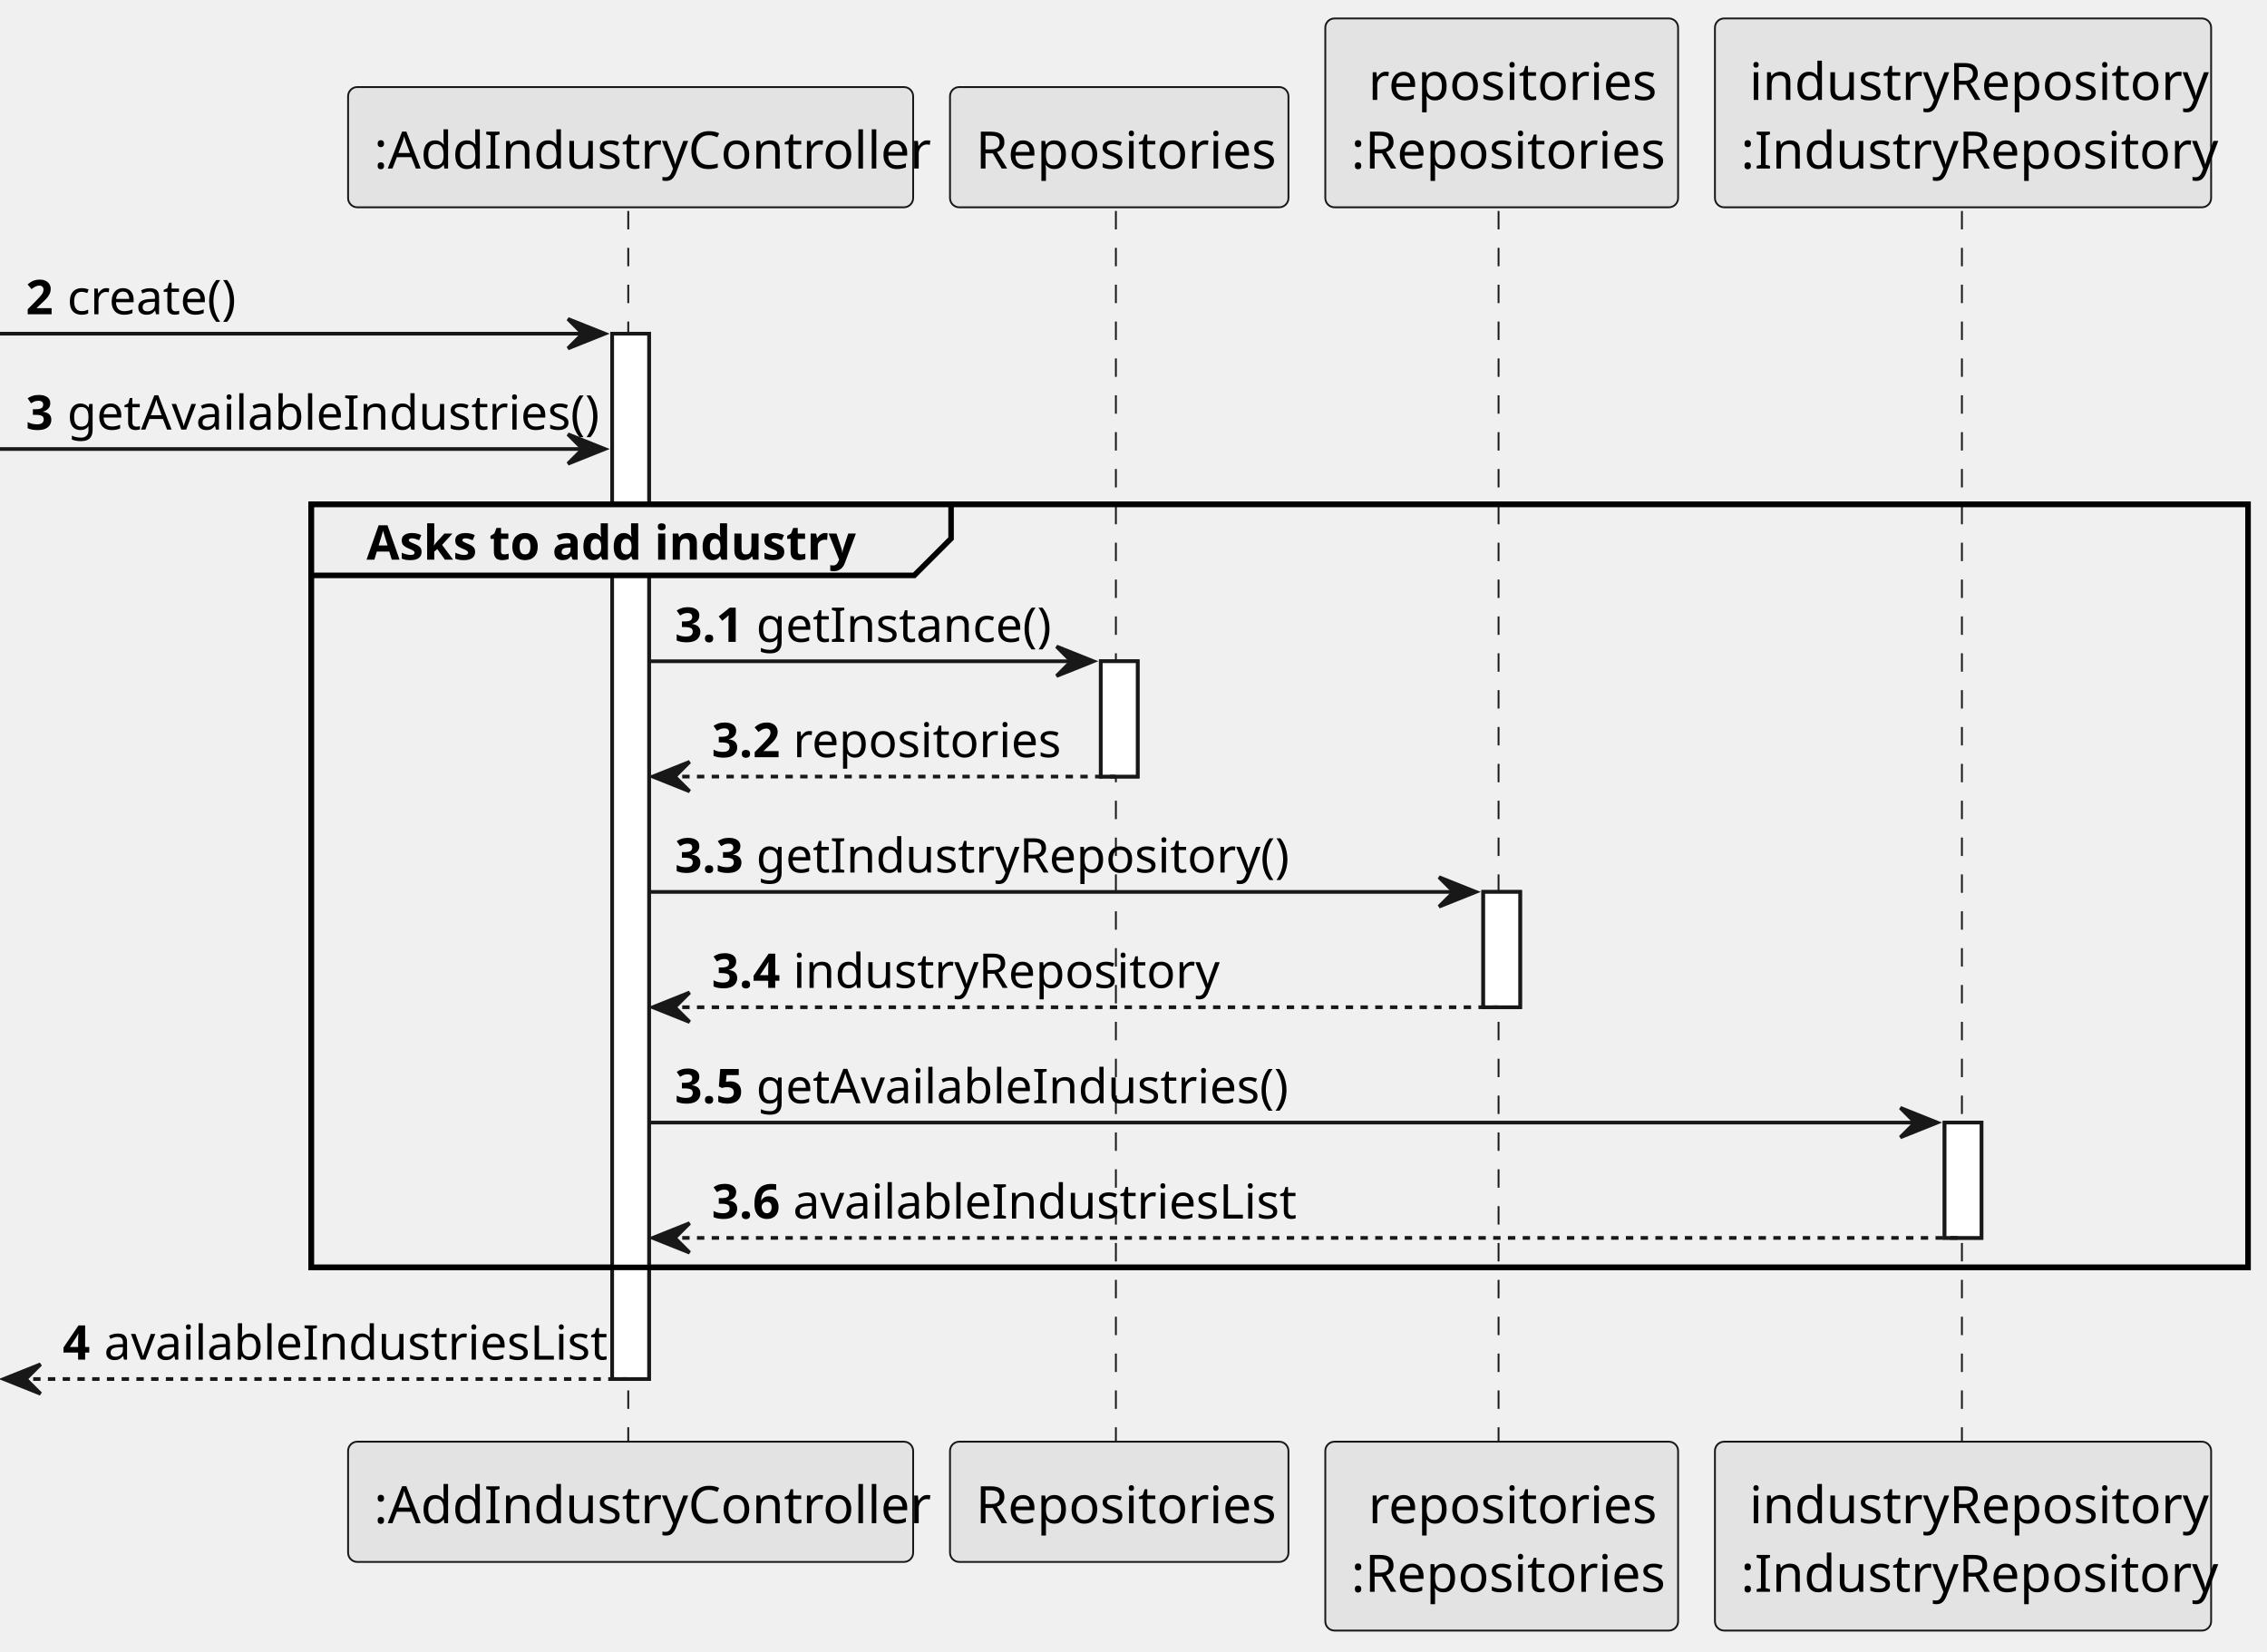
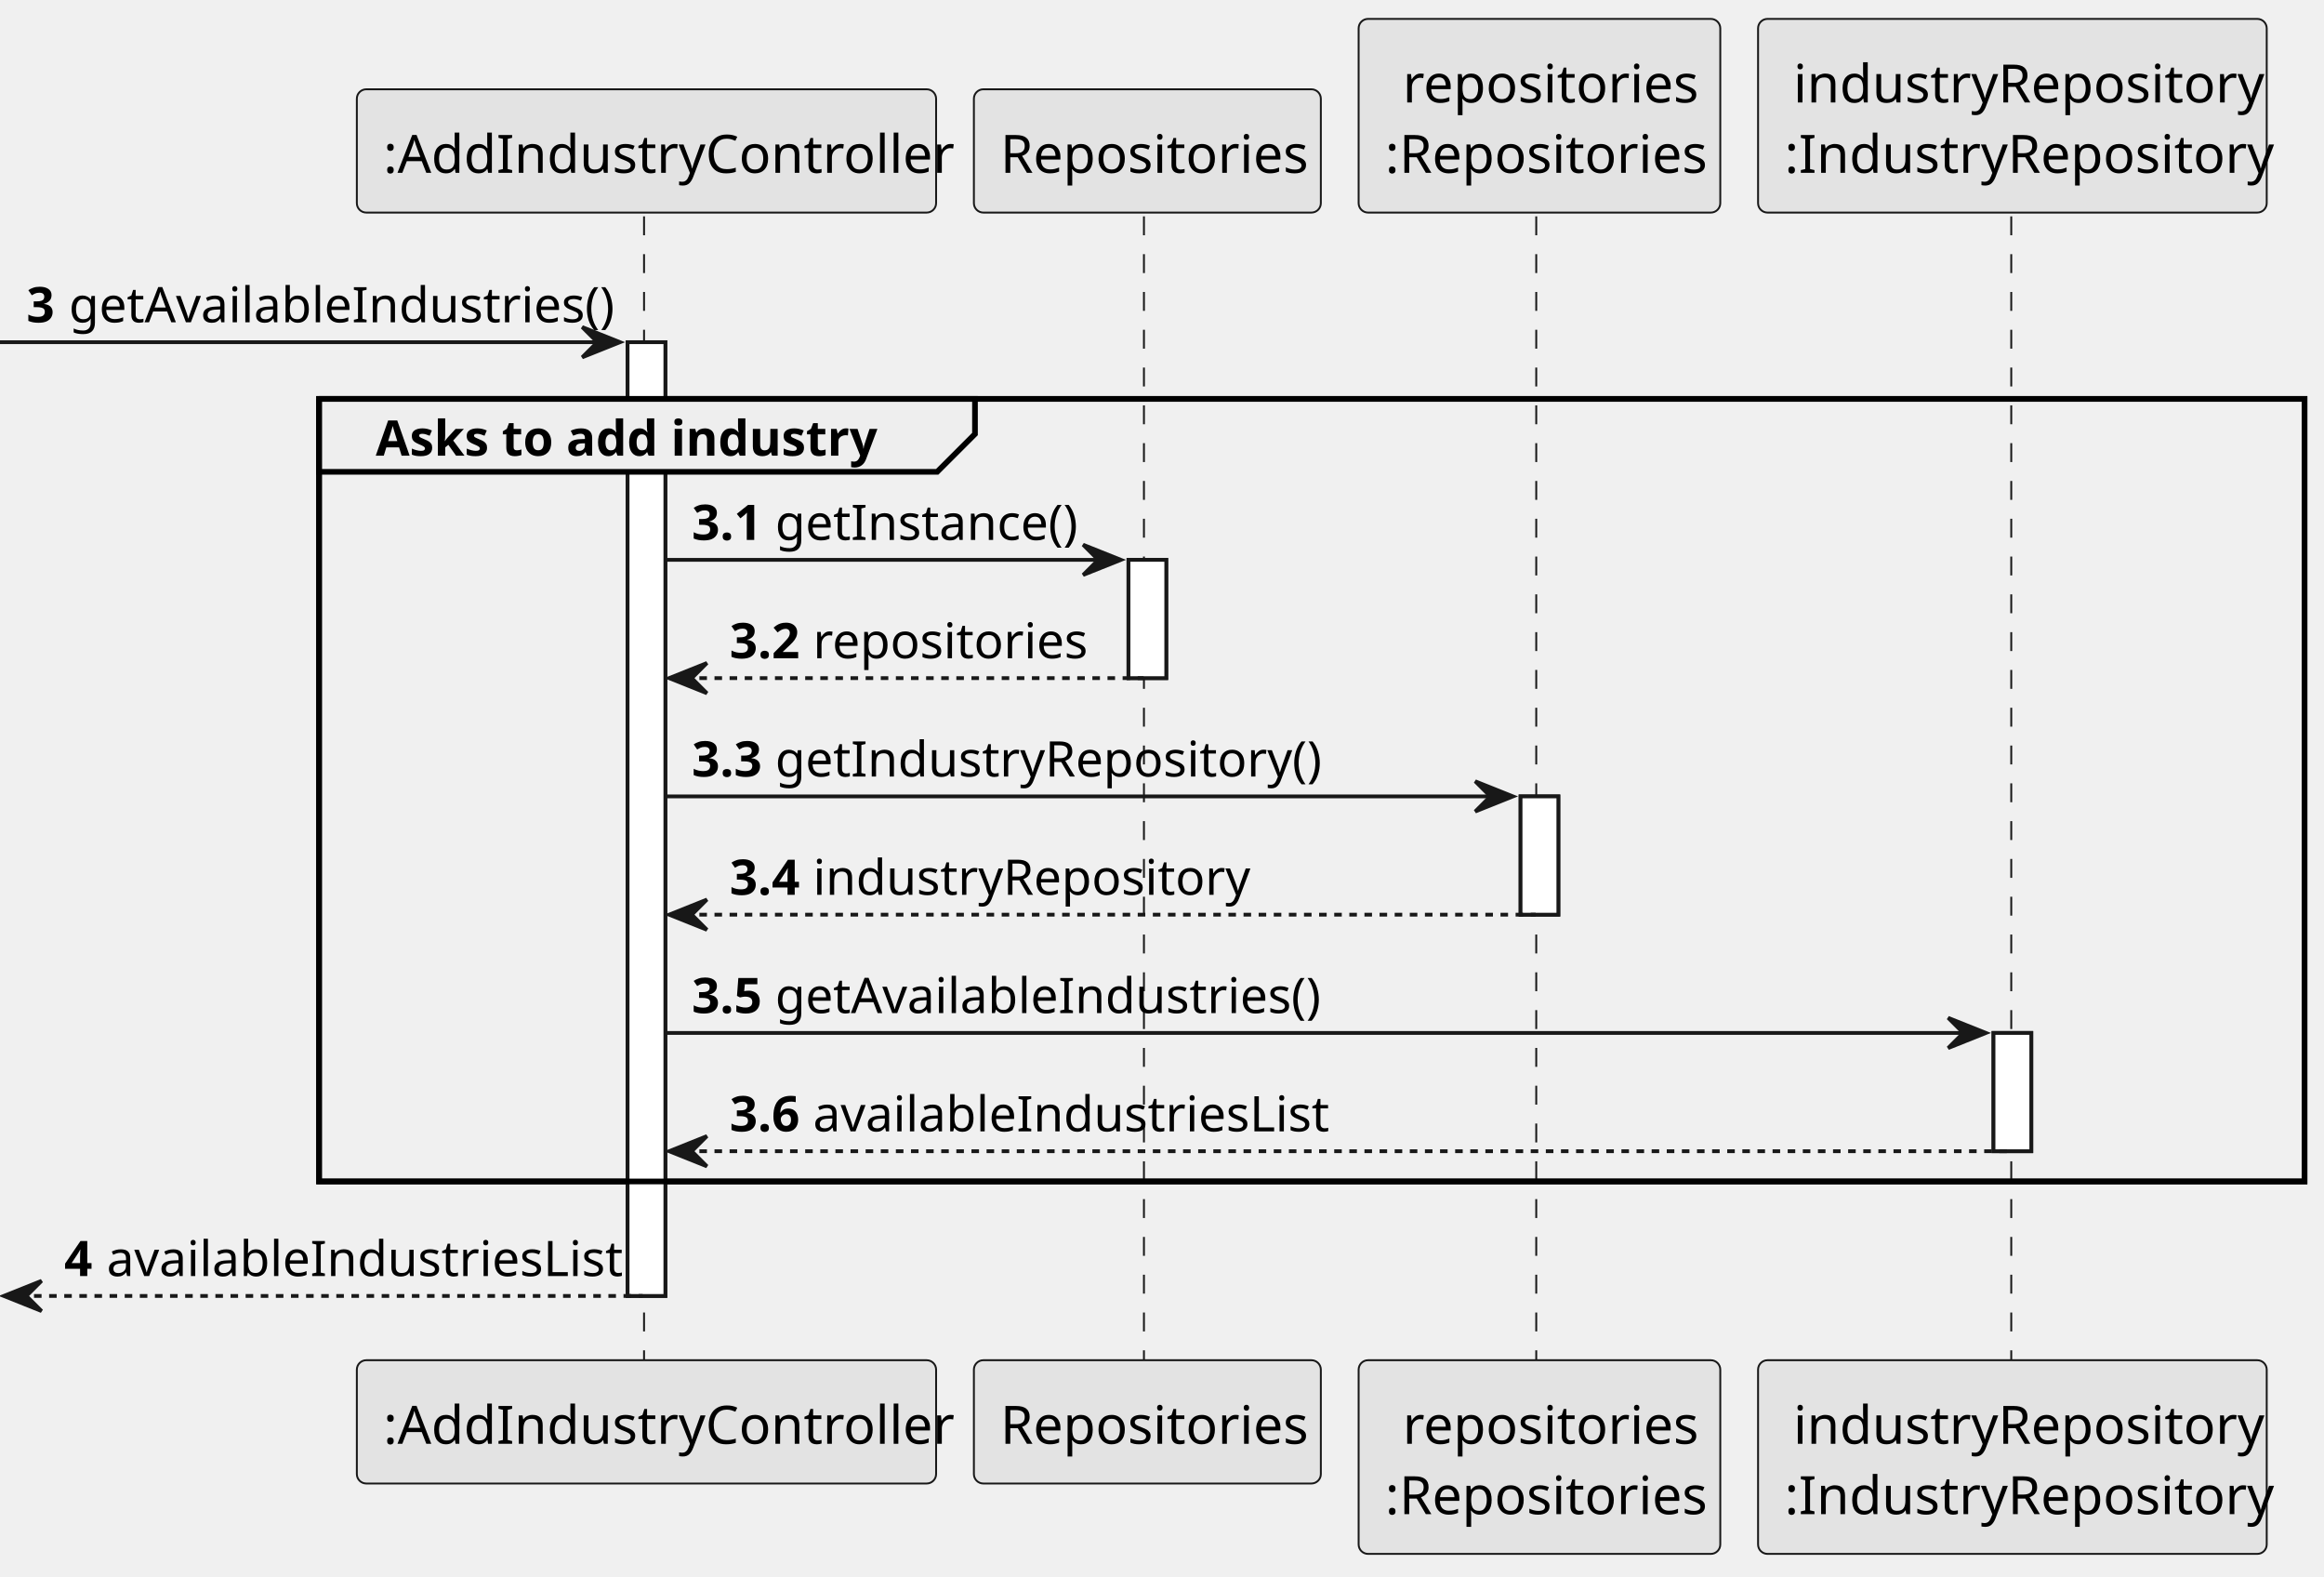
- <svg xmlns="http://www.w3.org/2000/svg" contentStyleType="text/css" height="448px" preserveAspectRatio="none" style="width:615px;height:448px;background:#FFFFFF;" version="1.1" viewBox="0 0 615 448" width="615px" zoomAndPan="magnify">
+ <svg xmlns="http://www.w3.org/2000/svg" contentStyleType="text/css" height="417px" preserveAspectRatio="none" style="width:615px;height:417px;background:#FFFFFF;" version="1.1" viewBox="0 0 615 417" width="615px" zoomAndPan="magnify">
  <defs />
  <g>
-     <rect fill="#FFFFFF" height="283.619" style="stroke:#181818;stroke-width:1.0;" width="10" x="166.076" y="90.533" />
-     <rect fill="#FFFFFF" height="31.291" style="stroke:#181818;stroke-width:1.0;" width="10" x="298.627" y="179.406" />
-     <rect fill="#FFFFFF" height="31.291" style="stroke:#181818;stroke-width:1.0;" width="10" x="402.386" y="241.988" />
-     <rect fill="#FFFFFF" height="31.291" style="stroke:#181818;stroke-width:1.0;" width="10" x="527.54" y="304.57" />
-     <rect fill="none" height="207.037" style="stroke:#000000;stroke-width:1.5;" width="525.412" x="84.432" y="136.824" />
-     <line style="stroke:#181818;stroke-width:0.5;stroke-dasharray:5.0,5.0;" x1="170.432" x2="170.432" y1="57.242" y2="392.152" />
-     <line style="stroke:#181818;stroke-width:0.5;stroke-dasharray:5.0,5.0;" x1="302.721" x2="302.721" y1="57.242" y2="392.152" />
-     <line style="stroke:#181818;stroke-width:0.5;stroke-dasharray:5.0,5.0;" x1="406.534" x2="406.534" y1="57.242" y2="392.152" />
-     <line style="stroke:#181818;stroke-width:0.5;stroke-dasharray:5.0,5.0;" x1="532.237" x2="532.237" y1="57.242" y2="392.152" />
+     <rect fill="#FFFFFF" height="252.328" style="stroke:#181818;stroke-width:1.0;" width="10" x="166.076" y="90.533" />
+     <rect fill="#FFFFFF" height="31.291" style="stroke:#181818;stroke-width:1.0;" width="10" x="298.627" y="148.115" />
+     <rect fill="#FFFFFF" height="31.291" style="stroke:#181818;stroke-width:1.0;" width="10" x="402.386" y="210.697" />
+     <rect fill="#FFFFFF" height="31.291" style="stroke:#181818;stroke-width:1.0;" width="10" x="527.54" y="273.279" />
+     <rect fill="none" height="207.037" style="stroke:#000000;stroke-width:1.5;" width="525.412" x="84.432" y="105.533" />
+     <line style="stroke:#181818;stroke-width:0.5;stroke-dasharray:5.0,5.0;" x1="170.432" x2="170.432" y1="57.242" y2="360.861" />
+     <line style="stroke:#181818;stroke-width:0.5;stroke-dasharray:5.0,5.0;" x1="302.721" x2="302.721" y1="57.242" y2="360.861" />
+     <line style="stroke:#181818;stroke-width:0.5;stroke-dasharray:5.0,5.0;" x1="406.534" x2="406.534" y1="57.242" y2="360.861" />
+     <line style="stroke:#181818;stroke-width:0.5;stroke-dasharray:5.0,5.0;" x1="532.237" x2="532.237" y1="57.242" y2="360.861" />
    <rect fill="#E3E3E3" height="32.621" rx="2.5" ry="2.5" style="stroke:#181818;stroke-width:0.5;" width="153.289" x="94.432" y="23.621" />
    <text fill="#000000" font-family="sans-serif" font-size="14" lengthAdjust="spacing" textLength="139.289" x="101.432" y="45.728">:AddIndustryController</text>
-     <rect fill="#E3E3E3" height="32.621" rx="2.5" ry="2.5" style="stroke:#181818;stroke-width:0.5;" width="153.289" x="94.432" y="391.152" />
-     <text fill="#000000" font-family="sans-serif" font-size="14" lengthAdjust="spacing" textLength="139.289" x="101.432" y="413.26">:AddIndustryController</text>
+     <rect fill="#E3E3E3" height="32.621" rx="2.5" ry="2.5" style="stroke:#181818;stroke-width:0.5;" width="153.289" x="94.432" y="359.861" />
+     <text fill="#000000" font-family="sans-serif" font-size="14" lengthAdjust="spacing" textLength="139.289" x="101.432" y="381.969">:AddIndustryController</text>
    <rect fill="#E3E3E3" height="32.621" rx="2.5" ry="2.5" style="stroke:#181818;stroke-width:0.5;" width="91.814" x="257.721" y="23.621" />
    <text fill="#000000" font-family="sans-serif" font-size="14" lengthAdjust="spacing" textLength="77.814" x="264.721" y="45.728">Repositories</text>
-     <rect fill="#E3E3E3" height="32.621" rx="2.5" ry="2.5" style="stroke:#181818;stroke-width:0.5;" width="91.814" x="257.721" y="391.152" />
-     <text fill="#000000" font-family="sans-serif" font-size="14" lengthAdjust="spacing" textLength="77.814" x="264.721" y="413.26">Repositories</text>
+     <rect fill="#E3E3E3" height="32.621" rx="2.5" ry="2.5" style="stroke:#181818;stroke-width:0.5;" width="91.814" x="257.721" y="359.861" />
+     <text fill="#000000" font-family="sans-serif" font-size="14" lengthAdjust="spacing" textLength="77.814" x="264.721" y="381.969">Repositories</text>
    <rect fill="#E3E3E3" height="51.242" rx="2.5" ry="2.5" style="stroke:#181818;stroke-width:0.5;" width="95.703" x="359.534" y="5" />
    <text fill="#000000" font-family="sans-serif" font-size="14" lengthAdjust="spacing" textLength="72.365" x="371.203" y="27.107">repositories</text>
    <text fill="#000000" font-family="sans-serif" font-size="14" lengthAdjust="spacing" textLength="81.703" x="366.534" y="45.728">:Repositories</text>
-     <rect fill="#E3E3E3" height="51.242" rx="2.5" ry="2.5" style="stroke:#181818;stroke-width:0.5;" width="95.703" x="359.534" y="391.152" />
-     <text fill="#000000" font-family="sans-serif" font-size="14" lengthAdjust="spacing" textLength="72.365" x="371.203" y="413.26">repositories</text>
-     <text fill="#000000" font-family="sans-serif" font-size="14" lengthAdjust="spacing" textLength="81.703" x="366.534" y="431.881">:Repositories</text>
+     <rect fill="#E3E3E3" height="51.242" rx="2.5" ry="2.5" style="stroke:#181818;stroke-width:0.5;" width="95.703" x="359.534" y="359.861" />
+     <text fill="#000000" font-family="sans-serif" font-size="14" lengthAdjust="spacing" textLength="72.365" x="371.203" y="381.969">repositories</text>
+     <text fill="#000000" font-family="sans-serif" font-size="14" lengthAdjust="spacing" textLength="81.703" x="366.534" y="400.59">:Repositories</text>
    <rect fill="#E3E3E3" height="51.242" rx="2.5" ry="2.5" style="stroke:#181818;stroke-width:0.5;" width="134.606" x="465.237" y="5" />
    <text fill="#000000" font-family="sans-serif" font-size="14" lengthAdjust="spacing" textLength="115.938" x="474.572" y="27.107">industryRepository</text>
    <text fill="#000000" font-family="sans-serif" font-size="14" lengthAdjust="spacing" textLength="120.606" x="472.237" y="45.728">:IndustryRepository</text>
-     <rect fill="#E3E3E3" height="51.242" rx="2.5" ry="2.5" style="stroke:#181818;stroke-width:0.5;" width="134.606" x="465.237" y="391.152" />
-     <text fill="#000000" font-family="sans-serif" font-size="14" lengthAdjust="spacing" textLength="115.938" x="474.572" y="413.26">industryRepository</text>
-     <text fill="#000000" font-family="sans-serif" font-size="14" lengthAdjust="spacing" textLength="120.606" x="472.237" y="431.881">:IndustryRepository</text>
-     <rect fill="#FFFFFF" height="283.619" style="stroke:#181818;stroke-width:1.0;" width="10" x="166.076" y="90.533" />
-     <rect fill="#FFFFFF" height="31.291" style="stroke:#181818;stroke-width:1.0;" width="10" x="298.627" y="179.406" />
-     <rect fill="#FFFFFF" height="31.291" style="stroke:#181818;stroke-width:1.0;" width="10" x="402.386" y="241.988" />
-     <rect fill="#FFFFFF" height="31.291" style="stroke:#181818;stroke-width:1.0;" width="10" x="527.54" y="304.57" />
+     <rect fill="#E3E3E3" height="51.242" rx="2.5" ry="2.5" style="stroke:#181818;stroke-width:0.5;" width="134.606" x="465.237" y="359.861" />
+     <text fill="#000000" font-family="sans-serif" font-size="14" lengthAdjust="spacing" textLength="115.938" x="474.572" y="381.969">industryRepository</text>
+     <text fill="#000000" font-family="sans-serif" font-size="14" lengthAdjust="spacing" textLength="120.606" x="472.237" y="400.59">:IndustryRepository</text>
+     <rect fill="#FFFFFF" height="252.328" style="stroke:#181818;stroke-width:1.0;" width="10" x="166.076" y="90.533" />
+     <rect fill="#FFFFFF" height="31.291" style="stroke:#181818;stroke-width:1.0;" width="10" x="298.627" y="148.115" />
+     <rect fill="#FFFFFF" height="31.291" style="stroke:#181818;stroke-width:1.0;" width="10" x="402.386" y="210.697" />
+     <rect fill="#FFFFFF" height="31.291" style="stroke:#181818;stroke-width:1.0;" width="10" x="527.54" y="273.279" />
    <polygon fill="#181818" points="154.076,86.533,164.076,90.533,154.076,94.533,158.076,90.533" style="stroke:#181818;stroke-width:1.0;" />
    <line style="stroke:#181818;stroke-width:1.0;" x1="0" x2="160.076" y1="90.533" y2="90.533" />
-     <text fill="#000000" font-family="sans-serif" font-size="13" font-weight="bold" lengthAdjust="spacing" textLength="7.23" x="7" y="85.27">2</text>
-     <text fill="#000000" font-family="sans-serif" font-size="13" lengthAdjust="spacing" textLength="44.789" x="18.23" y="85.27">create()</text>
-     <polygon fill="#181818" points="154.076,117.824,164.076,121.824,154.076,125.824,158.076,121.824" style="stroke:#181818;stroke-width:1.0;" />
-     <line style="stroke:#181818;stroke-width:1.0;" x1="0" x2="160.076" y1="121.824" y2="121.824" />
-     <text fill="#000000" font-family="sans-serif" font-size="13" font-weight="bold" lengthAdjust="spacing" textLength="7.23" x="7" y="116.561">3</text>
-     <text fill="#000000" font-family="sans-serif" font-size="13" lengthAdjust="spacing" textLength="135.846" x="18.23" y="116.561">getAvailableIndustries()</text>
-     <path d="M84.432,136.824 L258.01,136.824 L258.01,146.115 L248.01,156.115 L84.432,156.115 L84.432,136.824 " fill="#EEEEEE" style="stroke:#000000;stroke-width:1.5;" />
-     <rect fill="none" height="207.037" style="stroke:#000000;stroke-width:1.5;" width="525.412" x="84.432" y="136.824" />
-     <text fill="#000000" font-family="sans-serif" font-size="13" font-weight="bold" lengthAdjust="spacing" textLength="128.578" x="99.432" y="151.852">Asks to add industry</text>
-     <polygon fill="#181818" points="286.627,175.406,296.627,179.406,286.627,183.406,290.627,179.406" style="stroke:#181818;stroke-width:1.0;" />
-     <line style="stroke:#181818;stroke-width:1.0;" x1="176.076" x2="292.627" y1="179.406" y2="179.406" />
-     <text fill="#000000" font-family="sans-serif" font-size="13" font-weight="bold" lengthAdjust="spacing" textLength="18.072" x="183.076" y="174.144">3.1</text>
-     <text fill="#000000" font-family="sans-serif" font-size="13" lengthAdjust="spacing" textLength="75.874" x="205.148" y="174.144">getInstance()</text>
-     <polygon fill="#181818" points="187.076,206.697,177.076,210.697,187.076,214.697,183.076,210.697" style="stroke:#181818;stroke-width:1.0;" />
-     <line style="stroke:#181818;stroke-width:1.0;stroke-dasharray:2.0,2.0;" x1="181.076" x2="302.627" y1="210.697" y2="210.697" />
-     <text fill="#000000" font-family="sans-serif" font-size="13" font-weight="bold" lengthAdjust="spacing" textLength="18.072" x="193.076" y="205.435">3.2</text>
-     <text fill="#000000" font-family="sans-serif" font-size="13" lengthAdjust="spacing" textLength="67.196" x="215.148" y="205.435">repositories</text>
-     <polygon fill="#181818" points="390.386,237.988,400.386,241.988,390.386,245.988,394.386,241.988" style="stroke:#181818;stroke-width:1.0;" />
-     <line style="stroke:#181818;stroke-width:1.0;" x1="176.076" x2="396.386" y1="241.988" y2="241.988" />
-     <text fill="#000000" font-family="sans-serif" font-size="13" font-weight="bold" lengthAdjust="spacing" textLength="18.072" x="183.076" y="236.726">3.3</text>
-     <text fill="#000000" font-family="sans-serif" font-size="13" lengthAdjust="spacing" textLength="135.11" x="205.148" y="236.726">getIndustryRepository()</text>
-     <polygon fill="#181818" points="187.076,269.279,177.076,273.279,187.076,277.279,183.076,273.279" style="stroke:#181818;stroke-width:1.0;" />
-     <line style="stroke:#181818;stroke-width:1.0;stroke-dasharray:2.0,2.0;" x1="181.076" x2="406.386" y1="273.279" y2="273.279" />
-     <text fill="#000000" font-family="sans-serif" font-size="13" font-weight="bold" lengthAdjust="spacing" textLength="18.072" x="193.076" y="268.017">3.4</text>
-     <text fill="#000000" font-family="sans-serif" font-size="13" lengthAdjust="spacing" textLength="107.656" x="215.148" y="268.017">industryRepository</text>
-     <polygon fill="#181818" points="515.54,300.57,525.54,304.57,515.54,308.57,519.54,304.57" style="stroke:#181818;stroke-width:1.0;" />
-     <line style="stroke:#181818;stroke-width:1.0;" x1="176.076" x2="521.54" y1="304.57" y2="304.57" />
-     <text fill="#000000" font-family="sans-serif" font-size="13" font-weight="bold" lengthAdjust="spacing" textLength="18.072" x="183.076" y="299.308">3.5</text>
-     <text fill="#000000" font-family="sans-serif" font-size="13" lengthAdjust="spacing" textLength="135.846" x="205.148" y="299.308">getAvailableIndustries()</text>
-     <polygon fill="#181818" points="187.076,331.861,177.076,335.861,187.076,339.861,183.076,335.861" style="stroke:#181818;stroke-width:1.0;" />
-     <line style="stroke:#181818;stroke-width:1.0;stroke-dasharray:2.0,2.0;" x1="181.076" x2="531.54" y1="335.861" y2="335.861" />
-     <text fill="#000000" font-family="sans-serif" font-size="13" font-weight="bold" lengthAdjust="spacing" textLength="18.072" x="193.076" y="330.599">3.6</text>
-     <text fill="#000000" font-family="sans-serif" font-size="13" lengthAdjust="spacing" textLength="127.905" x="215.148" y="330.599">availableIndustriesList</text>
-     <polygon fill="#181818" points="11,370.152,1,374.152,11,378.152,7,374.152" style="stroke:#181818;stroke-width:1.0;" />
-     <line style="stroke:#181818;stroke-width:1.0;stroke-dasharray:2.0,2.0;" x1="5" x2="170.076" y1="374.152" y2="374.152" />
-     <text fill="#000000" font-family="sans-serif" font-size="13" font-weight="bold" lengthAdjust="spacing" textLength="7.23" x="17" y="368.89">4</text>
-     <text fill="#000000" font-family="sans-serif" font-size="13" lengthAdjust="spacing" textLength="127.905" x="28.23" y="368.89">availableIndustriesList</text>
+     <text fill="#000000" font-family="sans-serif" font-size="13" font-weight="bold" lengthAdjust="spacing" textLength="7.23" x="7" y="85.27">3</text>
+     <text fill="#000000" font-family="sans-serif" font-size="13" lengthAdjust="spacing" textLength="135.846" x="18.23" y="85.27">getAvailableIndustries()</text>
+     <path d="M84.432,105.533 L258.01,105.533 L258.01,114.824 L248.01,124.824 L84.432,124.824 L84.432,105.533 " fill="#EEEEEE" style="stroke:#000000;stroke-width:1.5;" />
+     <rect fill="none" height="207.037" style="stroke:#000000;stroke-width:1.5;" width="525.412" x="84.432" y="105.533" />
+     <text fill="#000000" font-family="sans-serif" font-size="13" font-weight="bold" lengthAdjust="spacing" textLength="128.578" x="99.432" y="120.561">Asks to add industry</text>
+     <polygon fill="#181818" points="286.627,144.115,296.627,148.115,286.627,152.115,290.627,148.115" style="stroke:#181818;stroke-width:1.0;" />
+     <line style="stroke:#181818;stroke-width:1.0;" x1="176.076" x2="292.627" y1="148.115" y2="148.115" />
+     <text fill="#000000" font-family="sans-serif" font-size="13" font-weight="bold" lengthAdjust="spacing" textLength="18.072" x="183.076" y="142.852">3.1</text>
+     <text fill="#000000" font-family="sans-serif" font-size="13" lengthAdjust="spacing" textLength="75.874" x="205.148" y="142.852">getInstance()</text>
+     <polygon fill="#181818" points="187.076,175.406,177.076,179.406,187.076,183.406,183.076,179.406" style="stroke:#181818;stroke-width:1.0;" />
+     <line style="stroke:#181818;stroke-width:1.0;stroke-dasharray:2.0,2.0;" x1="181.076" x2="302.627" y1="179.406" y2="179.406" />
+     <text fill="#000000" font-family="sans-serif" font-size="13" font-weight="bold" lengthAdjust="spacing" textLength="18.072" x="193.076" y="174.144">3.2</text>
+     <text fill="#000000" font-family="sans-serif" font-size="13" lengthAdjust="spacing" textLength="67.196" x="215.148" y="174.144">repositories</text>
+     <polygon fill="#181818" points="390.386,206.697,400.386,210.697,390.386,214.697,394.386,210.697" style="stroke:#181818;stroke-width:1.0;" />
+     <line style="stroke:#181818;stroke-width:1.0;" x1="176.076" x2="396.386" y1="210.697" y2="210.697" />
+     <text fill="#000000" font-family="sans-serif" font-size="13" font-weight="bold" lengthAdjust="spacing" textLength="18.072" x="183.076" y="205.435">3.3</text>
+     <text fill="#000000" font-family="sans-serif" font-size="13" lengthAdjust="spacing" textLength="135.11" x="205.148" y="205.435">getIndustryRepository()</text>
+     <polygon fill="#181818" points="187.076,237.988,177.076,241.988,187.076,245.988,183.076,241.988" style="stroke:#181818;stroke-width:1.0;" />
+     <line style="stroke:#181818;stroke-width:1.0;stroke-dasharray:2.0,2.0;" x1="181.076" x2="406.386" y1="241.988" y2="241.988" />
+     <text fill="#000000" font-family="sans-serif" font-size="13" font-weight="bold" lengthAdjust="spacing" textLength="18.072" x="193.076" y="236.726">3.4</text>
+     <text fill="#000000" font-family="sans-serif" font-size="13" lengthAdjust="spacing" textLength="107.656" x="215.148" y="236.726">industryRepository</text>
+     <polygon fill="#181818" points="515.54,269.279,525.54,273.279,515.54,277.279,519.54,273.279" style="stroke:#181818;stroke-width:1.0;" />
+     <line style="stroke:#181818;stroke-width:1.0;" x1="176.076" x2="521.54" y1="273.279" y2="273.279" />
+     <text fill="#000000" font-family="sans-serif" font-size="13" font-weight="bold" lengthAdjust="spacing" textLength="18.072" x="183.076" y="268.017">3.5</text>
+     <text fill="#000000" font-family="sans-serif" font-size="13" lengthAdjust="spacing" textLength="135.846" x="205.148" y="268.017">getAvailableIndustries()</text>
+     <polygon fill="#181818" points="187.076,300.57,177.076,304.57,187.076,308.57,183.076,304.57" style="stroke:#181818;stroke-width:1.0;" />
+     <line style="stroke:#181818;stroke-width:1.0;stroke-dasharray:2.0,2.0;" x1="181.076" x2="531.54" y1="304.57" y2="304.57" />
+     <text fill="#000000" font-family="sans-serif" font-size="13" font-weight="bold" lengthAdjust="spacing" textLength="18.072" x="193.076" y="299.308">3.6</text>
+     <text fill="#000000" font-family="sans-serif" font-size="13" lengthAdjust="spacing" textLength="127.905" x="215.148" y="299.308">availableIndustriesList</text>
+     <polygon fill="#181818" points="11,338.861,1,342.861,11,346.861,7,342.861" style="stroke:#181818;stroke-width:1.0;" />
+     <line style="stroke:#181818;stroke-width:1.0;stroke-dasharray:2.0,2.0;" x1="5" x2="170.076" y1="342.861" y2="342.861" />
+     <text fill="#000000" font-family="sans-serif" font-size="13" font-weight="bold" lengthAdjust="spacing" textLength="7.23" x="17" y="337.599">4</text>
+     <text fill="#000000" font-family="sans-serif" font-size="13" lengthAdjust="spacing" textLength="127.905" x="28.23" y="337.599">availableIndustriesList</text>
  </g>
</svg>
